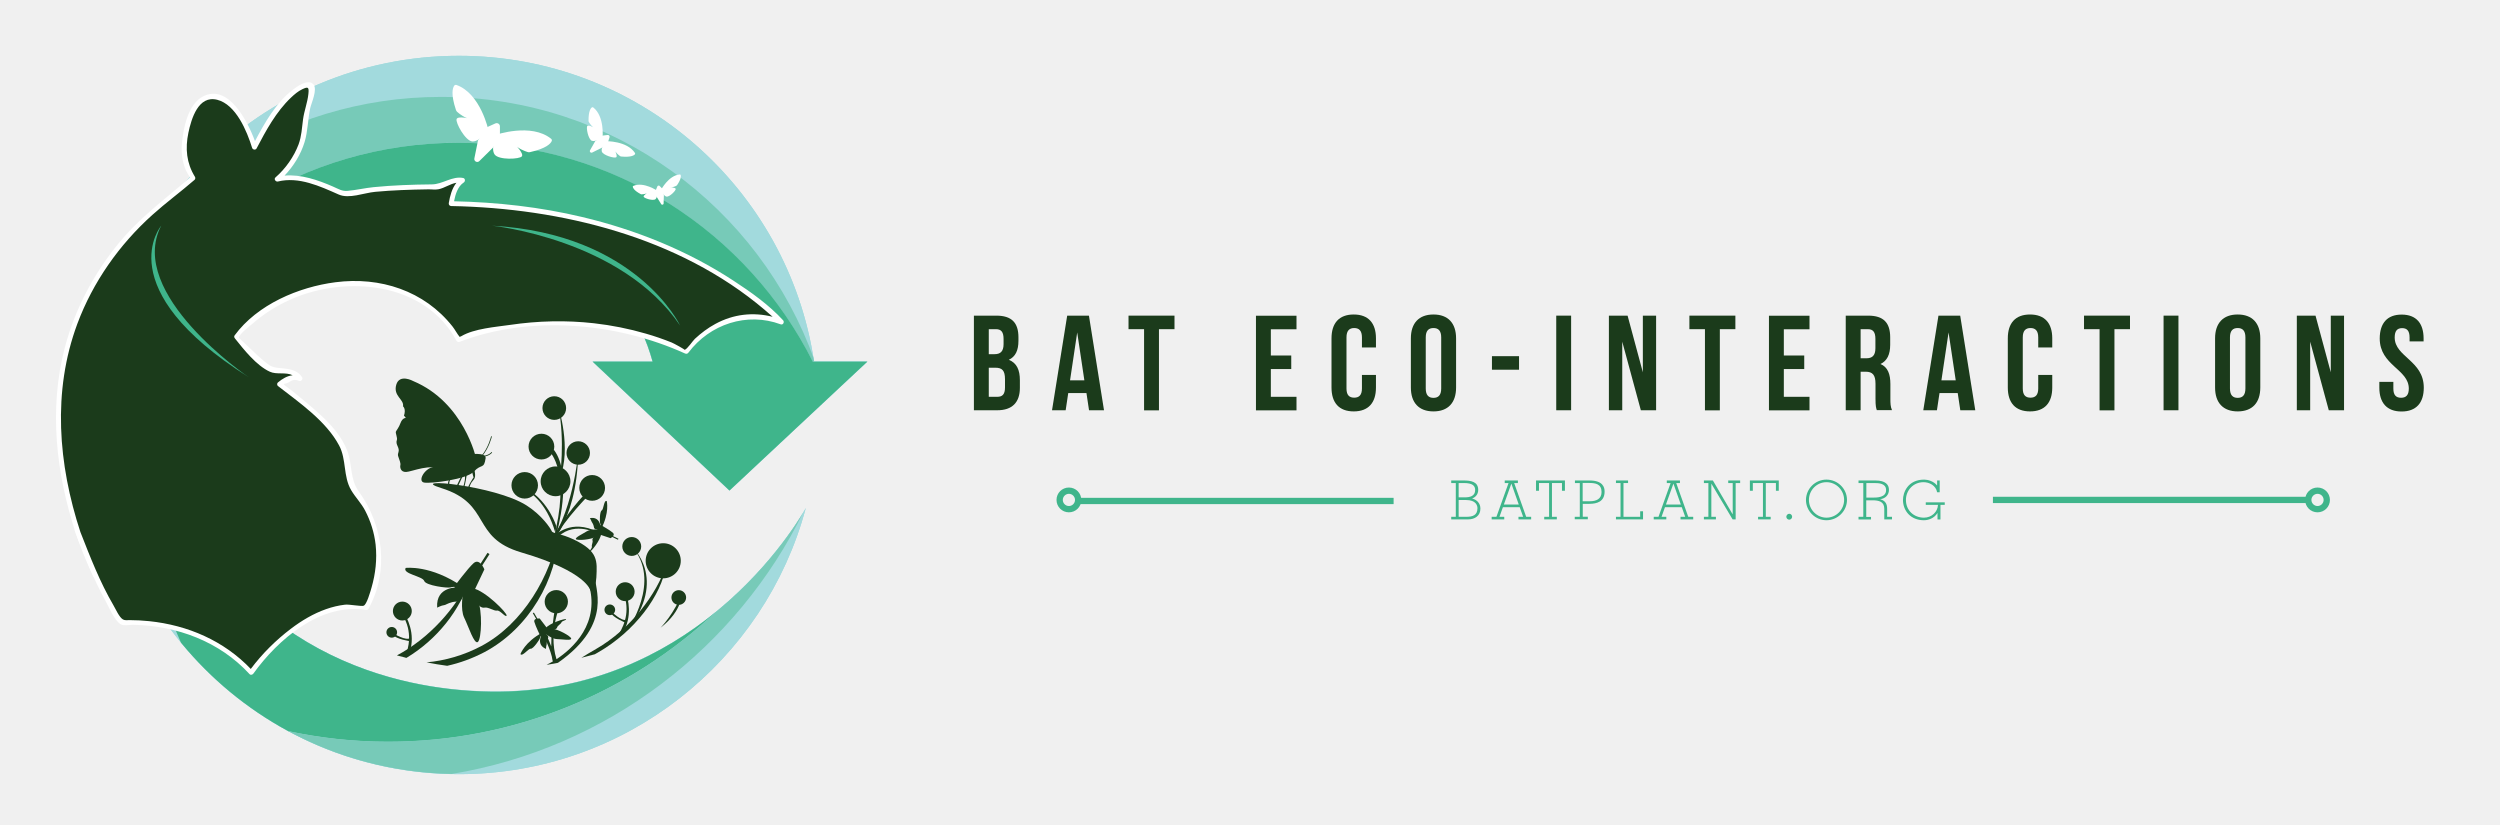
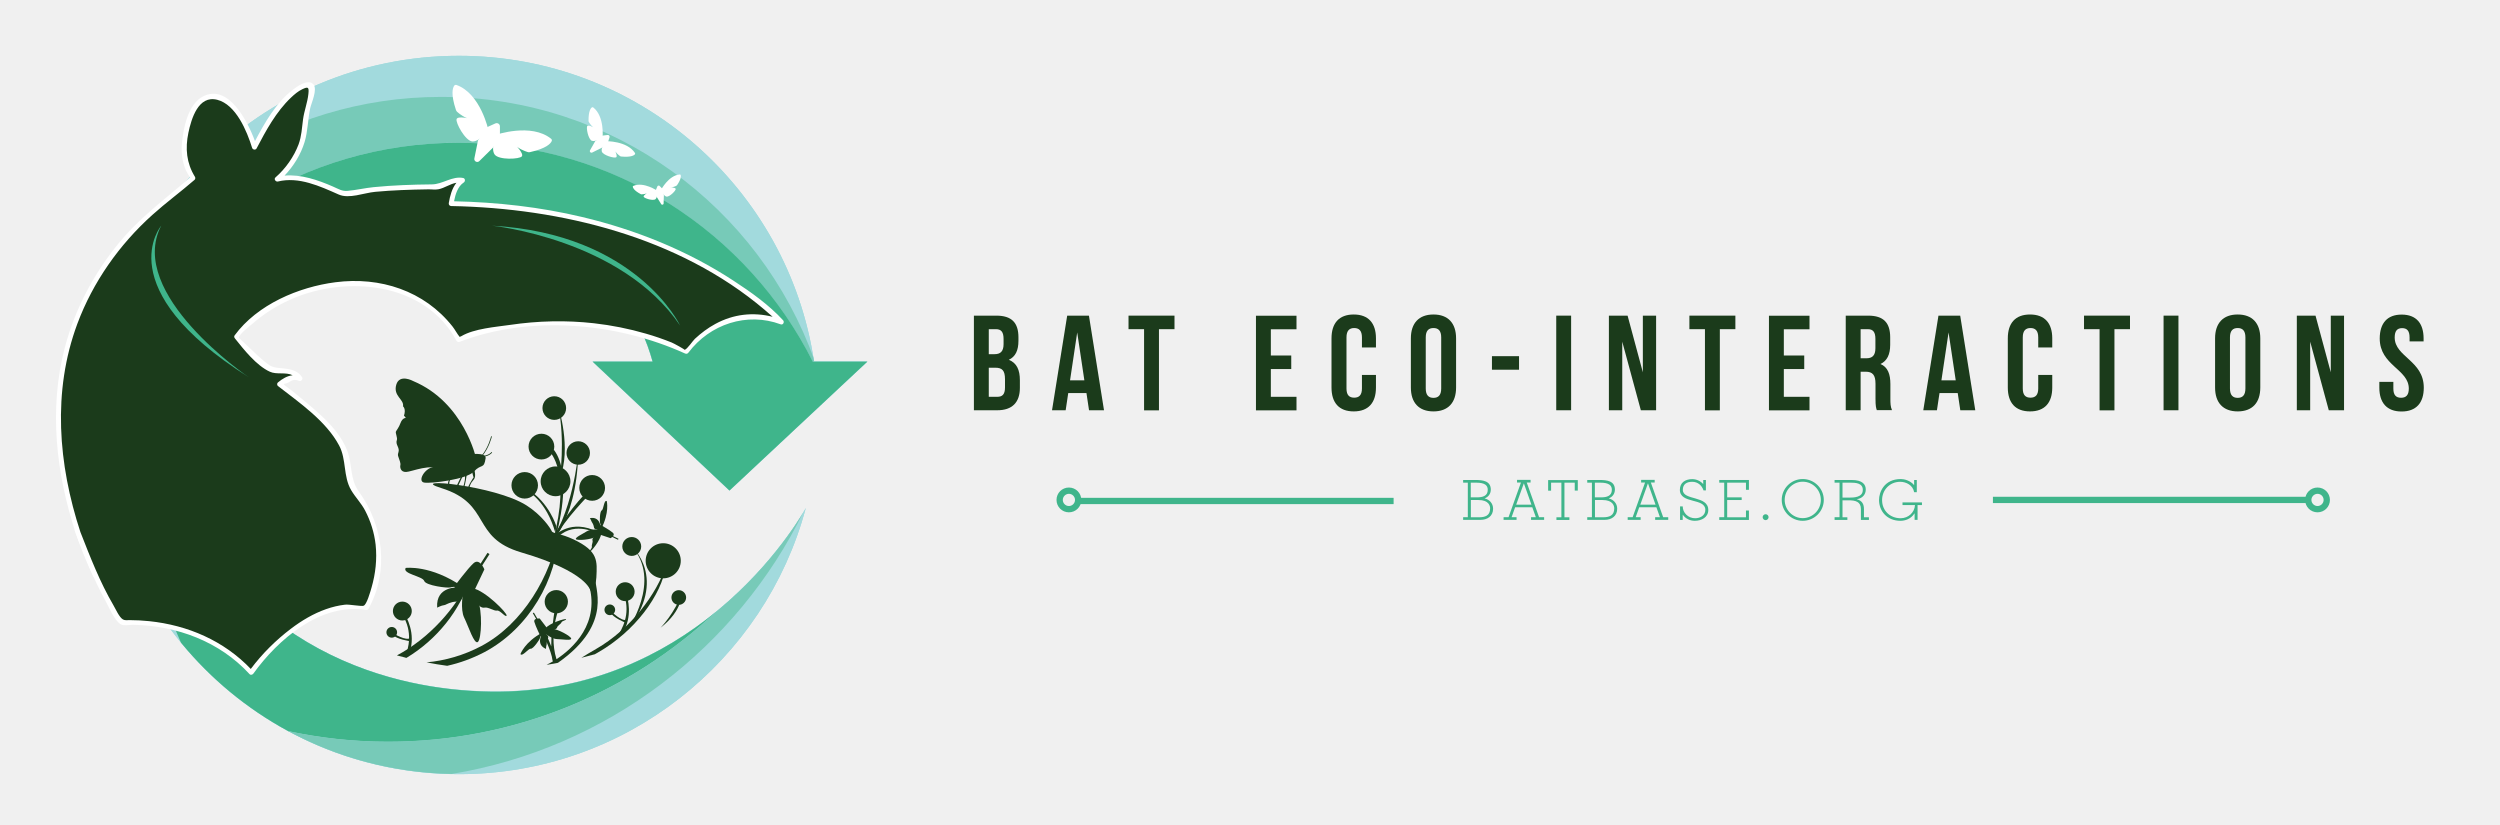
<svg xmlns="http://www.w3.org/2000/svg" xmlns:xlink="http://www.w3.org/1999/xlink" version="1.1" id="Layer_1" x="0px" y="0px" viewBox="0 0 2620.9 864" style="enable-background:new 0 0 2620.9 864;" xml:space="preserve">
  <style type="text/css">
	.st0{fill:#1B3B1B;}
	.st1{fill:#3FB58B;}
	.st2{clip-path:url(#SVGID_2_);}
	.st3{fill:#A2DADD;}
	.st4{clip-path:url(#SVGID_2_);fill:#77CAB8;}
	.st5{fill:#BCE1CC;}
	.st6{fill:#77CAB8;}
	.st7{fill:#FFFFFF;}
	.st8{fill:#704655;}
</style>
  <g>
    <path class="st0" d="M1067.7,353.7v3.5c0,10.2-3.1,16.7-10.1,20c8.4,3.3,11.6,10.8,11.6,21.3v8.1c0,15.3-8.1,23.5-23.7,23.5H1021   v-99.2h23.5C1060.7,330.9,1067.7,338.4,1067.7,353.7z M1036.6,345.1v26.2h6.1c5.8,0,9.4-2.6,9.4-10.5v-5.5c0-7.1-2.4-10.2-7.9-10.2   H1036.6z M1036.6,385.5V416h8.9c5.2,0,8.1-2.4,8.1-9.8v-8.6c0-9.2-3-12.1-10.1-12.1H1036.6z" />
    <path class="st0" d="M1157.4,430.1h-15.7l-2.7-18h-19.1l-2.7,18h-14.3l15.9-99.2h22.8L1157.4,430.1z M1121.8,398.7h15l-7.5-50.2   L1121.8,398.7z" />
    <path class="st0" d="M1183.1,330.9h48.2v14.2H1215v85.1h-15.6v-85.1h-16.3V330.9z" />
    <path class="st0" d="M1332.3,372.7h21.4v14.2h-21.4V416h26.9v14.2h-42.5v-99.2h42.5v14.2h-26.9V372.7z" />
    <path class="st0" d="M1442.5,393.1v13.2c0,15.9-7.9,25-23.3,25s-23.3-9.1-23.3-25v-51.6c0-15.9,7.9-25,23.3-25s23.3,9.1,23.3,25   v9.6h-14.7v-10.6c0-7.1-3.1-9.8-8.1-9.8c-5,0-8.1,2.7-8.1,9.8v53.6c0,7.1,3.1,9.6,8.1,9.6c5,0,8.1-2.6,8.1-9.6v-14.2H1442.5z" />
    <path class="st0" d="M1479.1,354.7c0-15.9,8.4-25,23.7-25c15.3,0,23.7,9.1,23.7,25v51.6c0,15.9-8.4,25-23.7,25   c-15.3,0-23.7-9.1-23.7-25V354.7z M1494.7,407.3c0,7.1,3.1,9.8,8.1,9.8c5,0,8.1-2.7,8.1-9.8v-53.6c0-7.1-3.1-9.8-8.1-9.8   c-5,0-8.1,2.7-8.1,9.8V407.3z" />
    <path class="st0" d="M1564.1,373.4h28.4v14.2h-28.4V373.4z" />
    <path class="st0" d="M1631.5,330.9h15.6v99.2h-15.6V330.9z" />
    <path class="st0" d="M1700.7,358.2v71.9h-14v-99.2h19.6l16,59.4v-59.4h13.9v99.2h-16L1700.7,358.2z" />
    <path class="st0" d="M1771.1,330.9h48.2v14.2H1803v85.1h-15.6v-85.1h-16.3V330.9z" />
    <path class="st0" d="M1870.1,372.7h21.4v14.2h-21.4V416h26.9v14.2h-42.5v-99.2h42.5v14.2h-26.9V372.7z" />
    <path class="st0" d="M1967.6,430.1c-0.8-2.6-1.4-4.1-1.4-12.2v-15.6c0-9.2-3.1-12.6-10.2-12.6h-5.4v40.4H1935v-99.2h23.5   c16.2,0,23.1,7.5,23.1,22.8v7.8c0,10.2-3.3,16.9-10.2,20.1c7.8,3.3,10.4,10.8,10.4,21.1v15.3c0,4.8,0.1,8.4,1.7,12H1967.6z    M1950.6,345.1v30.5h6.1c5.8,0,9.4-2.6,9.4-10.5v-9.8c0-7.1-2.4-10.2-7.9-10.2H1950.6z" />
    <path class="st0" d="M2070.8,430.1h-15.7l-2.7-18h-19.1l-2.7,18h-14.3l15.9-99.2h22.8L2070.8,430.1z M2035.3,398.7h15l-7.5-50.2   L2035.3,398.7z" />
    <path class="st0" d="M2151.5,393.1v13.2c0,15.9-7.9,25-23.3,25s-23.3-9.1-23.3-25v-51.6c0-15.9,7.9-25,23.3-25s23.3,9.1,23.3,25   v9.6h-14.7v-10.6c0-7.1-3.1-9.8-8.1-9.8c-5,0-8.1,2.7-8.1,9.8v53.6c0,7.1,3.1,9.6,8.1,9.6c5,0,8.1-2.6,8.1-9.6v-14.2H2151.5z" />
    <path class="st0" d="M2184.8,330.9h48.2v14.2h-16.3v85.1h-15.6v-85.1h-16.3V330.9z" />
    <path class="st0" d="M2268.2,330.9h15.6v99.2h-15.6V330.9z" />
    <path class="st0" d="M2322.2,354.7c0-15.9,8.4-25,23.7-25c15.3,0,23.7,9.1,23.7,25v51.6c0,15.9-8.4,25-23.7,25   c-15.3,0-23.7-9.1-23.7-25V354.7z M2337.8,407.3c0,7.1,3.1,9.8,8.1,9.8c5,0,8.1-2.7,8.1-9.8v-53.6c0-7.1-3.1-9.8-8.1-9.8   c-5,0-8.1,2.7-8.1,9.8V407.3z" />
    <path class="st0" d="M2421.9,358.2v71.9h-14v-99.2h19.6l16,59.4v-59.4h13.9v99.2h-16L2421.9,358.2z" />
    <path class="st0" d="M2517.8,329.8c15.2,0,23,9.1,23,25v3.1h-14.7v-4.1c0-7.1-2.8-9.8-7.8-9.8c-5,0-7.8,2.7-7.8,9.8   c0,20.4,30.5,24.2,30.5,52.6c0,15.9-7.9,25-23.3,25s-23.3-9.1-23.3-25v-6.1h14.7v7.1c0,7.1,3.1,9.6,8.1,9.6s8.1-2.6,8.1-9.6   c0-20.4-30.5-24.2-30.5-52.6C2494.9,338.8,2502.7,329.8,2517.8,329.8z" />
-     <path class="st1" d="M1521.4,544.5v-2.7h4.8v-35.4h-4.8v-2.7h12.7c7.5,0,15.6,1,15.6,9.9c0,4.1-2.4,7.6-6.3,8.9v0.1   c5,1.4,8.6,5.1,8.6,10.6c0,7.5-5.8,11.3-12.8,11.3H1521.4z M1535.7,521.4c5.4,0,10.8-1.3,10.8-7.7c0-4.4-2.7-7.3-11.9-7.3h-5.4v15   H1535.7z M1537.3,541.8c6.5,0,11.6-1.6,11.6-9c0-2.5-1.2-8.6-12-8.6h-7.7v17.6H1537.3z" />
-     <path class="st1" d="M1563.8,544.5v-2.7h5l12.7-35.4h-4v-2.7h13.8v2.7h-3.9l12.6,35.4h5.2v2.7h-13.3v-2.7h4.9l-3.6-10.1h-17.6   l-3.6,10.1h5v2.7H1563.8z M1592.2,528.9l-7.7-21.8h-0.1l-7.8,21.8H1592.2z" />
-     <path class="st1" d="M1640.6,514.5h-3.1v-8.1H1627v35.4h5.1v2.7h-13.2v-2.7h5.1v-35.4h-10.6v8.1h-3.1v-10.8h30.3V514.5z" />
-     <path class="st1" d="M1650.9,544.5v-2.7h5.3v-35.4h-5.1v-2.7h15.2c14.1,0,15.9,7.1,15.9,11.6c0,10.6-8,12.9-16,12.9h-6.9v13.5h5.3   v2.7H1650.9z M1659.2,525.5h7.5c6.8,0,12.3-2.4,12.3-9.7c0-8.4-6.2-9.5-13.4-9.5h-6.4V525.5z" />
-     <path class="st1" d="M1694.1,544.5v-2.7h4.8v-35.4h-4.8v-2.7h12.7v2.7h-4.8v35.4h17.5V536h3v8.5H1694.1z" />
-     <path class="st1" d="M1733.7,544.5v-2.7h5l12.7-35.4h-4v-2.7h13.8v2.7h-3.9l12.6,35.4h5.2v2.7h-13.3v-2.7h4.9l-3.6-10.1h-17.6   l-3.6,10.1h5v2.7H1733.7z M1762.1,528.9l-7.7-21.8h-0.1l-7.8,21.8H1762.1z" />
-     <path class="st1" d="M1794,541.8h4.9v2.7h-12.6v-2.7h4.7v-35.4h-4.7v-2.7h9.4l20.7,35.4h0.1v-32.7h-4.7v-2.7h12.5v2.7h-4.7v38.1   h-3.2l-22.2-37.3h-0.1V541.8z" />
-     <path class="st1" d="M1864.9,514.5h-3.1v-8.1h-10.6v35.4h5.1v2.7h-13.2v-2.7h5.1v-35.4h-10.6v8.1h-3.1v-10.8h30.3V514.5z" />
-     <path class="st1" d="M1875.8,538.6c1.6,0,3,1.4,3,3.1c0,1.7-1.4,3.1-3,3.1c-1.7,0-3.1-1.4-3.1-3.1   C1872.8,540.1,1874.1,538.6,1875.8,538.6z" />
-     <path class="st1" d="M1914.8,502.8c11.9,0,21.5,9.7,21.5,21.3c0,11.6-9.7,21.3-21.5,21.3c-11.9,0-21.5-9.7-21.5-21.3   C1893.4,512.4,1902.9,502.8,1914.8,502.8z M1914.8,542.7c10.2,0,18.5-8.4,18.5-18.6c0-10.2-8.3-18.6-18.5-18.6s-18.4,8.4-18.4,18.6   C1896.4,534.3,1904.7,542.7,1914.8,542.7z" />
-     <path class="st1" d="M1948.4,544.5v-2.7h5v-35.4h-5v-2.7h17.6c11.1,0,14.3,4.7,14.3,9.8c0,5.2-3.6,9.2-9.1,9.8v0.1   c5.5,1.5,7.2,5.1,7.2,10.1v8.3h5.1v2.7h-8.1v-11.1c0-7.6-5.6-8.9-12.7-8.9h-6.2v17.4h5v2.7H1948.4z M1956.5,521.7h6.2   c5.5,0,14.6-0.2,14.6-7.9c0-7.1-7.6-7.4-12.6-7.4h-8.1V521.7z" />
-     <path class="st1" d="M2031.2,537.9h-0.1c-3.6,5.7-9.7,7.5-14.2,7.5c-14,0-21.9-10.1-21.9-21.3c0-7.7,5-21.3,22.3-21.3   c3.5,0,9.7,1.5,13.4,6.1h0.1v-5.2h2.7v12.4h-2.7c-1.2-7.2-8.3-10.6-14.2-10.6c-10.8,0-18.5,8.5-18.5,18.6   c0,11.3,8.6,18.6,18.9,18.6c8.1,0,14.4-6.1,14.7-13.4h-12.8v-2.7h19.9v2.7h-4.5v15.3h-3.1V537.9z" />
    <g>
      <g>
        <rect x="2089.3" y="520.8" class="st1" width="330.7" height="6.6" />
      </g>
      <g>
        <path class="st1" d="M2429.6,537.1c-7.2,0-13-5.8-13-13c0-7.2,5.8-13,13-13s13,5.8,13,13C2442.6,531.3,2436.8,537.1,2429.6,537.1     z M2429.6,517.7c-3.5,0-6.4,2.9-6.4,6.4c0,3.5,2.9,6.4,6.4,6.4c3.5,0,6.4-2.9,6.4-6.4C2436,520.6,2433.2,517.7,2429.6,517.7z" />
      </g>
    </g>
    <g>
      <g>
        <rect x="1130.3" y="521.9" class="st1" width="330.7" height="6.6" />
      </g>
      <g>
        <path class="st1" d="M1120.6,537.1c-7.2,0-13-5.8-13-13c0-7.2,5.8-13,13-13c7.2,0,13,5.8,13,13     C1133.6,531.3,1127.8,537.1,1120.6,537.1z M1120.6,517.7c-3.5,0-6.4,2.9-6.4,6.4c0,3.5,2.9,6.4,6.4,6.4c3.5,0,6.4-2.9,6.4-6.4     C1127,520.6,1124.1,517.7,1120.6,517.7z" />
      </g>
    </g>
  </g>
  <g>
    <g>
      <g>
        <circle class="st0" cx="583.2" cy="630.8" r="12.2" />
        <circle class="st0" cx="695.3" cy="587.9" r="18.4" />
        <circle class="st0" cx="581.1" cy="427.8" r="12.4" />
        <g>
          <path class="st0" d="M622.2,563.4c0,0-1.6,1.5-1,3.3c0.6,1.7-1.2,4.7-0.7,6.3c0.5,1.5-3,4.6-1.9,5.1      c1.1,0.4,11.2-12.1,11.6-18.5C630.4,553,622.2,563.4,622.2,563.4z" />
          <path class="st0" d="M627.4,555.1c0,0-8.3-0.6-12.4,2c-4,2.6-12.8,6.6-11.1,8.2s15.8,0.5,21-2.7      C630.1,559.4,627.4,555.1,627.4,555.1z" />
          <path class="st0" d="M629.6,552.4c0,0-0.5-11.3-11.2-9.2c0,0,1.4,2.3,1.6,3.1c0.1,0.8,1.1,1.6,2.1,4.1c1,2.5-0.3,4.9,5.3,4.7      C633,554.9,629.6,552.4,629.6,552.4z" />
          <path class="st0" d="M636.1,525.3c0,0,3.1,12.1-5.9,29.2c0,0-0.4-4.7-1-5.9c-0.6-1.2-0.6-12.3,1.6-13.5S633,523.9,636.1,525.3z" />
          <path class="st0" d="M627.5,560l12.6,4.2c0,0,5.5-3,2.4-5.7c-3-2.7-12.9-8.2-12.9-8.2l-5,7L627.5,560z" />
          <g>
-             <rect x="639.8" y="562.8" transform="matrix(0.9005 0.4348 -0.4348 0.9005 309.0043 -224.029)" class="st0" width="8.8" height="1.2" />
+             <rect x="643.6" y="559" transform="matrix(0.4348 -0.9005 0.9005 0.4348 -143.2499 898.5784)" class="st0" width="1.2" height="8.8" />
          </g>
        </g>
        <g>
          <path class="st0" d="M581.2,660c0,0,2.4-0.4,2.9-2.3c0.5-1.9,3.9-3.5,4.5-5.2c0.5-1.7,5.5-2.3,4.8-3.3c-0.7-1.1-17.4,4-21.6,9.6      C567.5,664.3,581.2,660,581.2,660z" />
          <path class="st0" d="M571.6,664.3c0,0,7.1,5.6,12.3,5.7c5.2,0.1,15.4,1.9,14.9-0.6c-0.5-2.5-13.8-10-20.4-10.3      S571.6,664.3,571.6,664.3z" />
          <path class="st0" d="M568,665.3c0,0-6.4,10.4,4.4,15c0,0,0.1-2.9,0.5-3.8c0.4-0.8,0-2.1,0.6-4.9c0.7-2.8,3.3-4.2-1.9-7.4      C566.4,661.1,568,665.3,568,665.3z" />
          <path class="st0" d="M545.6,685.7c0,0,4.6-12.8,23.1-22.6c0,0-2.5,4.4-2.7,5.9s-7,11.4-9.6,11.1S547.6,688.8,545.6,685.7z" />
          <path class="st0" d="M574.5,659.8l-8.7-11.4c0,0-6.7-0.6-5.6,3.6s6.5,15.2,6.5,15.2l8.7-3.3L574.5,659.8z" />
          <g>
-             <rect x="556.8" y="646" transform="matrix(-0.5008 -0.8655 0.8655 -0.5008 283.1169 1456.573)" class="st0" width="9.6" height="1.3" />
+             <rect x="560.9" y="641.9" transform="matrix(0.8655 -0.5008 0.5008 0.8655 -248.3531 368.1922)" class="st0" width="1.3" height="9.6" />
          </g>
        </g>
        <circle class="st0" cx="620.8" cy="511.5" r="13.5" />
        <circle class="st0" cx="550.1" cy="508.8" r="13.9" />
        <circle class="st0" cx="582.4" cy="504.6" r="15.6" />
        <circle class="st0" cx="567.6" cy="468.2" r="13.5" />
        <circle class="st0" cx="606.2" cy="474.9" r="12.3" />
        <path class="st0" d="M553.1,514.9c0,0,19.7,9.9,29.1,43.7l1.1-6.9c0,0-7.8-25.2-29.7-38.5L553.1,514.9z" />
        <path class="st0" d="M576.2,473.6c0,0,23.1,20.6,3.5,93.9l3.7-7.7c0,0,17.8-61-2.7-88.2L576.2,473.6z" />
        <path class="st0" d="M619,619.3c0,0-3.1-19.8-72.3-40.1c-53.7-15.7-30.5-50.9-84.3-67.6c-37.1-11.5,56.5-2.8,89.5,18.2     c16.4,10.4,25.4,24.3,26.5,27s9.7,2.4,22.9,8.7c26.3,12.5,24.7,22.7,23.9,39.9C624.6,617.1,619,619.3,619,619.3z" />
        <circle class="st0" cx="655.4" cy="620.3" r="9.9" />
        <circle class="st0" cx="639.3" cy="639.3" r="5.6" />
        <path class="st0" d="M640.6,640.7c0,0,11.2,11.5,16.4,8.9l-1,3.3c0,0-13.8-5.3-16.5-11.5C636.8,635.1,640.6,640.7,640.6,640.7z" />
        <path class="st0" d="M656.3,621.8c0,0,7.1,17.9-0.4,35.7c-2.6,6.3-12.5,15.6-7.4,7.6c6.9-10.8,13-27.7,3.3-47.4" />
        <circle class="st0" cx="421.8" cy="640.6" r="9.9" />
        <circle class="st0" cx="410.7" cy="662.9" r="5.6" />
        <path class="st0" d="M412.3,664c0,0,13.7,8.5,18,4.7l-0.2,3.5c0,0-14.7-1.8-18.8-7.2C407.3,659.5,412.3,664,412.3,664z" />
        <path class="st0" d="M423,641.8c0,0,11.2,15.6,8.2,34.8c-1,6.7-8.3,18.2-5.3,9.1c4.1-12.2,5.9-30-8.2-46.8" />
        <path class="st0" d="M622.2,557.5c0,0-27.4-13-43.1,13l0.7-7.3c0,0,15.1-18.4,41.8-7.8L622.2,557.5z" />
        <circle class="st0" cx="711.6" cy="626.4" r="7.7" />
        <circle class="st0" cx="662.3" cy="572.9" r="9.9" />
        <path class="st0" d="M618.7,517.5c0,0-27.8,28-36.6,46.6l0.7-6.5c0,0,19.9-31.7,35.8-44.4" />
        <path class="st0" d="M606.2,474.9c0,0-5.3,66.4-35.2,101.8C571,576.6,604.7,551.5,606.2,474.9z" />
        <path class="st0" d="M714.6,621.9c0,0,1.7,17.7-22.1,36.2C692.6,658.1,708.1,641.9,714.6,621.9z" />
        <path class="st0" d="M662.3,572.9c0,0,38.5,33.4-4.7,88.1C657.6,661,694.6,608.6,662.3,572.9z" />
        <path class="st0" d="M585.3,426.2c0,0,14.2,43.8,1.6,74.9C586.9,501.1,592.7,462.5,585.3,426.2z" />
        <g>
          <path class="st0" d="M624.4,606l-7.9,4c14.3,43.6-17.2,70.6-33.1,81.1c-9.4-30.3,5.3-60.4,5.3-60.4l-5.6,0.2      c-4.2,22.1-5.3,37-5.2,46.8c-3.1-8.3-5.7-13.2-5.7-13.2s-19.8-33.8-0.8,5.2c3.4,7.1,5.6,12.8,7.1,18.6c0.4,2.9,0.9,4.6,1.1,5.1      c-2.8,1.7-4.6,2.5-4.6,2.5l-2,1.1c1-0.2,6.1-1.1,7.2-1.2c1.1-0.2,2.1-0.4,3.2-0.6c0.4-0.1,1-0.2,1.3-0.3c0.1,0,0.2,0,0.3-0.1      C644.8,652.9,621.8,614,624.4,606z" />
          <path class="st0" d="M627.1,683.9c38.2-21.9,66.4-59.5,71.2-91.1c-9.9,30.2-37.2,66.7-73.3,87.5c-6.3,3.6-11.4,6.7-15.5,9.3      c4.7-1.2,9.4-2.4,14.1-3.7C624.7,685.2,625.8,684.6,627.1,683.9z" />
        </g>
        <g>
          <path class="st0" d="M501.5,634c0,0,2.8,3.8,6.6,3c3.8-0.8,9.6,3.7,12.9,3.1c3.4-0.6,8.9,7.5,10.1,5.3      c1.2-2.2-22.5-26.5-35.9-28.8C481.8,614.2,501.5,634,501.5,634z" />
          <path class="st0" d="M485.5,621.3c0,0-3.3,17.3,1.2,26.4c4.5,9.1,10.5,28.4,14.3,25.3s5.1-32.8-0.4-44.6      C495.2,616.6,485.5,621.3,485.5,621.3z" />
          <path class="st0" d="M480.4,615.9c0,0-23.7-1.8-22.1,21.1c0,0,5.1-2.5,6.9-2.5c1.8,0,3.5-1.9,9.1-3.3c5.5-1.4,10.3,1.9,11.1-10      C486.4,609.4,480.4,615.9,480.4,615.9z" />
          <path class="st0" d="M425.3,595.4c0,0,26.2-3.5,59.7,19.7c0,0-9.9-0.3-12.6,0.7c-2.7,1-26-1.8-27.7-6.8S421.5,601.6,425.3,595.4      z" />
          <path class="st0" d="M495.8,622.2l12-25.3c0,0-4.9-12.2-11.3-6.5c-6.4,5.7-20.5,24.9-20.5,24.9l13.4,12.1L495.8,622.2z" />
          <g>
            <rect x="497.8" y="586.9" transform="matrix(0.5392 -0.8422 0.8422 0.5392 -261.6498 698.0199)" class="st0" width="18.6" height="2.5" />
          </g>
        </g>
        <g>
          <path class="st0" d="M508,683.6c46.2-24.5,76.5-76.6,77.4-125.5c-7.7,45.3-37.1,96-80.8,119.2c-18.4,9.7-37.9,15.3-57.4,17.1      c7.3,1.4,14.5,2.7,21.6,3.6C482,695.1,495.2,690.3,508,683.6z" />
          <path class="st0" d="M492.7,606.2c-14.9,31.7-42.8,63-76.6,80.9c3.3,0.9,6.7,1.8,10,2.6C458,670.6,482.8,639.6,492.7,606.2z" />
        </g>
      </g>
      <g>
        <defs>
          <path id="SVGID_1_" d="M481,58.5c188.9,0,345.3,139.1,372.4,320.5h56L764.7,514.3L621.2,379.1h62.9      C659.6,289.9,577.9,224.4,481,224.4c-116.4,0-362.9,131.2-322.8,240.4c77,209.7,240,258.6,356.4,260.1      c225.3,3,330.2-192.4,330.2-192.4C801.8,693.2,655.2,811.6,481,811.6c-208,0-376.5-168.6-376.5-376.5S273,58.5,481,58.5z" />
        </defs>
        <use xlink:href="#SVGID_1_" style="overflow:visible;fill:#A0DADC;" />
        <clipPath id="SVGID_2_">
          <use xlink:href="#SVGID_1_" style="overflow:visible;" />
        </clipPath>
        <g class="st2">
          <path class="st3" d="M481,58.5c188.9,0,345.3,139.1,372.4,320.5h56L764.7,514.3L621.2,379.1h62.9      C659.6,289.9,577.9,224.4,481,224.4c-116.4,0-362.9,131.2-322.8,240.4c77,209.7,240,258.6,356.4,260.1      c225.3,3,330.2-192.4,330.2-192.4C801.8,693.2,655.2,811.6,481,811.6c-208,0-376.5-168.6-376.5-376.5S273,58.5,481,58.5z" />
        </g>
        <g class="st2">
          <g>
            <path class="st1" d="M181.1,517.7h-32.3c5.2,55.2,19.5,107.8,41.1,156.4c30.9,37.6,68.9,69,111.9,92.4       c33.8,7.2,68.9,11.2,104.9,11.2c132.9,0,253.7-51.7,343.6-136c-54.2,44.2-132.2,84.8-235.8,83.4       C408.7,723.5,264.3,682.8,181.1,517.7z" />
          </g>
        </g>
        <path class="st4" d="M750.3,641.5c-89.8,84.3-210.6,136-343.6,136c-36,0-71-3.9-104.9-11.2c51.2,27.8,109.7,43.9,171.7,45.1     c162.8-26.9,299.1-132,369.2-275.5C835.2,548.9,804.9,597,750.3,641.5z" />
        <g class="st2">
          <path class="st5" d="M1783.1,97.4C1735-10.4,1647.5-101,1530.1-150.4c-114.1-48.1-236.3-48.9-344.8-11.3      c89.7-179.1,304.2-260.2,491.5-181.4c195.2,82.2,286.8,307.1,204.5,502.3c-11.5,27.3-25.9,52.5-42.5,75.5      C1827.9,186.2,1809.1,139.8,1783.1,97.4z" />
          <path class="st5" d="M1783.1,97.4C1735.9,20.4,1665-43.2,1575.3-81c-146.1-61.5-306.3-39.7-428,43.8      c4.3-34.1,13.1-68.2,27.1-101.4c3.3-7.9,7-15.6,10.8-23.2c108.5-37.5,230.7-36.8,344.8,11.3C1647.5-101,1735-10.4,1783.1,97.4z" />
          <path class="st5" d="M1783.1,97.4C1735.9,20.4,1665-43.2,1575.3-81c-146.1-61.5-306.3-39.7-428,43.8      c4.3-34.1,13.1-68.2,27.1-101.4c3.3-7.9,7-15.6,10.8-23.2c108.5-37.5,230.7-36.8,344.8,11.3C1647.5-101,1735-10.4,1783.1,97.4z" />
          <path class="st5" d="M1552.5,754c-65.8,23.6-137.3,31.9-208.7,22.6c61.8-0.2,122.6-12.3,179.1-35.1L1552.5,754z" />
          <path class="st5" d="M1783.1,97.4c26,42.4,44.8,88.8,55.6,137.3c-4.9,6.8-10,13.4-15.2,19.8C1819,200,1805.2,146.9,1783.1,97.4z      " />
          <path class="st5" d="M1783.1,97.4c26,42.4,44.8,88.8,55.6,137.3c-4.9,6.8-10,13.4-15.2,19.8C1819,200,1805.2,146.9,1783.1,97.4z      " />
          <path class="st5" d="M993.8,518.7L1523,741.6c-56.5,22.8-117.3,34.9-179.1,35.1c-39.2-5.1-78.4-15.4-116.6-31.4      C1119.6,699.8,1038.9,617.2,993.8,518.7z" />
          <path class="st5" d="M993.8,518.7L1523,741.6c-56.5,22.8-117.3,34.9-179.1,35.1c-39.2-5.1-78.4-15.4-116.6-31.4      C1119.6,699.8,1038.9,617.2,993.8,518.7z" />
          <path class="st5" d="M1168.9,144.9c-21.5-57.3-29.4-119.7-21.5-182.1c121.7-83.5,281.9-105.4,428-43.8      c89.7,37.8,160.5,101.4,207.8,178.4c22.1,49.5,35.9,102.6,40.4,157.1c-38.6,46.7-121,105.9-175,129.6L1168.9,144.9z" />
          <path class="st5" d="M1168.9,144.9c-21.5-57.3-29.4-119.7-21.5-182.1c121.7-83.5,281.9-105.4,428-43.8      c89.7,37.8,160.5,101.4,207.8,178.4c22.1,49.5,35.9,102.6,40.4,157.1c-38.6,46.7-144.7,97.6-198.7,121.4L1168.9,144.9z" />
          <path class="st5" d="M1168.9,144.9c-21.5-57.3-29.4-119.7-21.5-182.1c121.7-83.5,281.9-105.4,428-43.8      c89.7,37.8,160.5,101.4,207.8,178.4c22.1,49.5,35.9,102.6,40.4,157.1c-38.6,46.7-162.8,105.7-216.8,129.5L1168.9,144.9z" />
        </g>
        <g class="st2">
          <path class="st5" d="M854.2,378.8c0,0,1.1-1,3-2.7c-1.3,0.9-2.3,1.7-3.2,2.3C854.1,378.5,854.2,378.6,854.2,378.8z" />
          <path class="st5" d="M854.2,378.8c0,0,1.1-1,3-2.7c-1.3,0.9-2.3,1.7-3.2,2.3C854.1,378.5,854.2,378.6,854.2,378.8z" />
          <path class="st6" d="M462.1,101.6c-83.7,0-161.6,24.8-226.8,67.4l58.7,24.7c56-28.1,119.2-44,186.1-44      c162.8,0,303.8,93.6,372,229.9c0,0,0.7-0.5,1.9-1.4C796.8,217.1,643,101.6,462.1,101.6z" />
          <path class="st5" d="M903.4,520.2c-0.2,0.6-0.4,1.3-0.6,1.9c0.5-0.6,1-1.3,1.5-1.9H903.4z" />
        </g>
        <g class="st2">
          <path class="st1" d="M108.6,379c-4.8,9.6-9.3,19.5-13.4,29.5c1.6,29.5,6.4,58.2,13.9,85.8c-3-19.3-4.7-39.1-4.7-59.2      C104.4,416,105.9,397.3,108.6,379z" />
          <path class="st1" d="M481,224.4c97,0,178.7,65.5,203.2,154.7h-62.9l143.5,135.2l144.6-135.2h-56c0-0.1,0-0.2,0-0.3      c-0.7,0.5-1.1,0.8-1.1,0.8c-68.2-136.3-209.2-229.9-372-229.9C317.6,149.7,177,243,108.6,379c-2.7,18.3-4.2,37-4.2,56.1      c0,20.1,1.6,39.9,4.7,59.2c2.4,8.8,5,17.4,8,26h65.3c-8.7-17.1-16.8-35.5-24.2-55.5C118.1,355.5,364.6,224.4,481,224.4z" />
        </g>
      </g>
      <g>
        <path class="st7" d="M524.1,142.3v-9.8c0-2.5-2.5-4.1-4.8-3.1l-9.3,4.2l-8.9,13.7l-3.8,18.8c-0.6,3,3,4.9,5.2,2.8l14.3-14.1     L524.1,142.3z" />
        <path class="st7" d="M512.1,136.7c0,0-8.1-38.5-33.5-47.6c-0.9-0.3-1.9,0-2.4,0.7c-1.6,2.3-3.8,8.7,1.8,25.5     c0.3,0.8,0.7,1.5,1.3,2c2.3,2,8.5,7.1,14,7.3c0,0-13.2-3.4-14.6,0.2c-1.4,3.6,9.1,23,16.5,23.5     C502.5,148.8,512.1,136.7,512.1,136.7z" />
        <path class="st7" d="M519.7,141.4c0,0,37.1-12.9,58.1,4.1c0.7,0.6,1,1.6,0.6,2.4c-1.1,2.6-5.5,7.7-22.8,11.6     c-0.8,0.2-1.6,0.2-2.4-0.1c-2.9-0.9-10.5-3.6-13.5-8.2c0,0,9.7,9.6,7.4,12.7c-2.3,3.1-24.4,4.1-28.6-2     C514.3,155.8,519.7,141.4,519.7,141.4z" />
      </g>
      <g>
        <path class="st7" d="M637.3,149.3l1.7-5.3c0.4-1.3-0.7-2.7-2-2.5l-5.7,0.7L624,148l-5.4,9.5c-0.9,1.5,0.8,3.2,2.3,2.4l10.2-5.1     L637.3,149.3z" />
        <path class="st7" d="M631.7,144.2c0,0,2.3-22.2-9.8-31.6c-0.4-0.3-1-0.3-1.4,0c-1.3,0.9-3.6,4-3.5,14.1c0,0.5,0.1,0.9,0.4,1.3     c0.9,1.5,3.3,5.3,6.3,6.4c0,0-6.6-4.1-8-2.4c-1.4,1.7,0.9,14,4.8,15.6C624.5,149,631.7,144.2,631.7,144.2z" />
        <path class="st7" d="M635,148c0,0,22.3-0.5,30.7,12.4c0.3,0.4,0.2,1-0.1,1.4c-1,1.2-4.3,3.2-14.3,2.3c-0.5,0-0.9-0.2-1.3-0.5     c-1.4-1-5-3.8-5.8-6.8c0,0,3.6,6.9,1.8,8.1c-1.8,1.3-13.9-2.1-15.1-6.1S635,148,635,148z" />
      </g>
      <g>
        <path class="st7" d="M694.6,198.1l-3-3.1c-0.7-0.8-2.1-0.5-2.5,0.5l-1.7,4.2l1.3,7.1l4.5,7.2c0.7,1.1,2.5,0.7,2.5-0.7l0.3-8.9     L694.6,198.1z" />
        <path class="st7" d="M689.1,200c0,0-14.3-9.8-25.2-5.1c-0.4,0.2-0.6,0.6-0.5,1c0.2,1.2,1.4,3.9,8.3,7.6c0.3,0.2,0.7,0.3,1,0.2     c1.4,0,4.9-0.3,6.7-1.9c0,0-5.2,2.9-4.6,4.5c0.6,1.6,9.9,4.6,12.4,2.5S689.1,200,689.1,200z" />
        <path class="st7" d="M692.9,199.2c0,0,8-15.4,19.8-16.3c0.4,0,0.8,0.2,0.9,0.6c0.4,1.2,0.6,4.1-3.8,10.6     c-0.2,0.3-0.5,0.5-0.8,0.7c-1.2,0.6-4.4,2-6.8,1.5c0,0,6,0.1,6.2,1.8c0.2,1.7-6.6,8.7-9.8,8C695.6,205.4,692.9,199.2,692.9,199.2     z" />
      </g>
      <g>
        <g>
          <path class="st0" d="M490.4,476.4c0,0,19.7-2.8,18.7,4c-1.7,11.9-4.5,5.5-12.1,13.8c-7.6,8.4-45.3,13-52.4,11.7      s0.3-15,10.1-16.4C464.6,488.2,490.4,476.4,490.4,476.4z" />
          <path class="st0" d="M499.2,480.7c0,0-12.6-58.8-66-81.2c0,0-14.4-8-17.8,3.9c-3.4,11.9,8.5,15.3,7.1,22.6c0,0,3.4,2.5,1,9.8      l2,2.2c0,0-3.6,0.1-5.5,5.2c-1.8,5.1-4.5,8-5,9.4c-0.5,1.4,1.8,6.5,1.1,8.5c-2,5.4,3.5,7.9,1.5,13.5c-0.5,1.4-0.6,2.8,0,4.2      c1.1,2.8,2.6,7.4,2.2,8.6c-0.6,1.8-0.3,7.6,5.9,7.4c6.2-0.2,26.4-9.7,37.5-1.7S499.2,480.7,499.2,480.7z" />
          <path class="st0" d="M496.8,487.6c0,0-1.9,5.5-5.1,7.1c-3.2,1.5-6.2,3.8-7,5.3c-0.7,1.5-5.6,12-5.6,12s-2.9,2.1-4.4,1.8      c-1.5-0.3,2.9-2.1,2.9-2.1s3.9-8.3,5.7-11.8c1.8-3.5,7.3-5.9,7.3-5.9s1.6-4.6,3.9-5.5C496.8,487.6,496.8,487.6,496.8,487.6z" />
          <path class="st0" d="M496.7,490.4c0,0,2.4,7.2,0.9,10.8c-1.5,3.6-4.7,3.4-6.2,13.8c0,0,2.3,6.2,1.7,7.7c0,0-0.9,1.3-1.6-0.3      c-0.7-1.6,0.3-4.6-1.3-7.6c-1.5-3,6.3-14.4,6.3-14.4s-2.6-7.2-1.5-10.4S496.7,490.4,496.7,490.4z" />
          <path class="st0" d="M489.2,498.4c0,0-1.5,10.2-2.6,12.3s-2.4,1.4-3.1,5.7c0,0-1,0.4-0.6-1.8c0.5-2.1,1.1-2.5,2.5-4.4      c1.4-1.9,3-10.9,1.6-12.3C485.7,496.6,489.2,498.4,489.2,498.4z" />
          <path class="st0" d="M474.6,494.5c0,0-4.6,9.2-4.9,11.6c-0.3,2.4,1.2,2.5-0.7,6.4c0,0,0.6,0.9,1.5-1.1c0.8-2,0.5-2.6,0.5-5      c-0.1-2.4,3.8-10.7,5.7-11C478.5,495.1,474.6,494.5,474.6,494.5z" />
        </g>
        <g>
          <path class="st0" d="M505.1,478.3c0.1,0,0.3,0,0.4-0.1c7.3-8.7,10.1-20.3,10.1-20.4c0.1-0.2-0.1-0.5-0.3-0.5      c-0.2,0-0.5,0.1-0.5,0.3c0,0.1-2.8,11.6-9.9,20.1c-0.2,0.2-0.1,0.5,0,0.6C504.9,478.3,505,478.3,505.1,478.3z" />
        </g>
        <g>
          <path class="st0" d="M506.3,478.9c0,0,0.1,0,0.1,0c6.8-0.8,9.3-4.2,9.4-4.3c0.1-0.2,0.1-0.5-0.1-0.6c-0.2-0.1-0.5-0.1-0.6,0.1      c0,0-2.3,3.1-8.8,3.9c-0.2,0-0.4,0.2-0.4,0.5C505.9,478.8,506.1,478.9,506.3,478.9z" />
        </g>
      </g>
    </g>
    <g>
      <g>
        <path class="st8" d="M82.4,554.2c6.3,15.9,13.3,33.4,19.8,49.3C94.3,586.7,87.8,570.3,82.4,554.2z" />
        <g>
          <path class="st7" d="M78.1,555.4c6.5,16.5,13.1,32.9,19.8,49.3c2.9-0.8,5.8-1.6,8.7-2.3c-7.4-16.1-14.1-32.5-19.8-49.3      C86.7,552.8,78.1,555.5,78.1,555.4c5.7,16.8,12.3,33.2,19.8,49.3c0.2,0.5,8.6-2.7,8.7-2.3c-6.6-16.4-13.2-32.8-19.8-49.3      C86.6,552.7,78.2,555.7,78.1,555.4z" />
        </g>
      </g>
      <g>
        <path class="st0" d="M81.8,558.5c-70.4-210.3,57-322.1,95.6-351.1c6.2-4.7,24.8-20.7,24.8-20.7s-9.2-14.3-9.4-28.8     s7-53.7,26.4-56.4c30.1-4.1,47.6,52.9,47.6,52.9c28-54.7,47.8-64.3,56.6-65.5c2.5-0.3,4.6,2,4,4.5c-2.3,9-7.5,29.9-7.7,38.1     c-0.9,32.6-29.1,56.4-29.1,56.4c26.4-7.9,69.6,15.9,69.6,15.9c27.3-7.9,99.5-7.9,99.5-7.9c17.2-8.7,25.2-6.7,25.2-6.7     c-8.9,4.1-12,24.3-12,24.3c236.1,3.5,346.2,124.2,346.2,124.2c-59-23.8-99.5,30.8-99.5,30.8c-123.3-57.3-238.7-12.3-238.7-12.3     s-33.5-63.4-114.5-59c-81,4.4-118.1,55.8-118.1,55.8c18.5,23.8,38,35.8,38,35.8c21.1-3.5,28.2,8.1,28.2,8.1     c-8.8-5.1-21.1,6-21.1,6s31.7,24.7,46.7,39.6c15,15,24.7,31.7,24.7,45.8c0,14.1,6.2,24.7,6.2,24.7C421,571.1,384,637.1,384,637.1     C320.6,624.8,263.3,705,263.3,705c-46.1-52-114.7-53.3-135-52.4c-10.4-12.9-22.5-36.4-30-52.4C91.9,584.4,88.1,574.4,81.8,558.5z     " />
        <path class="st7" d="M821,335.8c-14.9-16.2-33.7-29.6-52-41.5c-48.2-31.6-102.7-53.5-158.7-66.8C566.3,217,521.2,212,476,211     c1.4-7.3,4-15.7,10.2-19.7c1.7-1.1,1.7-4.2-0.6-4.7c-11.6-2.3-21.5,6.6-32.8,6.7c-20.4,0.2-40.8,0.9-61.1,2.9     c-9.1,0.9-18.2,3.1-27.3,3.9c-5.9,0.5-9.1-1.8-15.5-4.6c-15.6-6.8-33.3-12.9-50.6-11.4c9.5-9.9,17.1-22.3,21-35.1     c3.5-11.5,3.4-23.8,5.9-35.6c1.2-5.4,7.9-19.6,3.4-24.9c-5.5-6.4-17.6,2.4-22,5.9c-17.3,13.5-29.1,34.2-39.3,53.6     c-8.1-22.1-28.2-60.2-54.3-47c-16.1,8.1-20.9,33.9-22.3,49.9c-1,10.7,0.8,22,6.2,31.5c0.5,0.8,1.6,2.3,2.3,3.6     c-0.2,0.2-0.3,0.4-0.6,0.6c-3.9,3.5-8,6.8-12,10.2c-22,18.4-43.7,35.6-62,58c-26.3,32-46,69.3-56.6,109.4     c-17,64.7-9.2,132.2,11.5,195.1c9.4,23.7,18.2,47.3,30.6,69.6c3.6,6.5,9.9,22.1,16.7,25.7c3.1,1.7,9.2,0.4,12.7,0.4     c45.9,0.9,90.7,17.5,122.1,51.7c1.2,1.3,3.1,0.7,4-0.5c25.8-35.9,70.7-74.5,117.8-66.7c1.1,0.2,2.3-0.1,2.9-1.2     c21.8-39.7,15.7-87.4-10.2-123.1c-9.5-13.2-6.5-28-12-42.5c-5.4-14.3-15.9-26.3-26.9-36.6c-9.9-9.2-20.4-17.8-30.9-26.3     c-2.7-2.2-6.2-4.3-8.8-6.8c0.2-0.3,0.4-0.4,0.7-0.7c6.4-0.8,7.2-6.2,15.6-3c2.1,0.8,4.1-2,2.9-3.8c-6-9.1-16.2-8.8-25.8-9.9     c-6.5-0.8-8.8-2.7-14.9-7.7c-4.2-3.5-8.3-7.3-12.2-11.2c-1.4-1.4-13.3-12.3-13.3-12.6c0-3.8,11.3-12.2,13.8-14.4     c11.9-10.5,25.5-19.1,40-25.6c58.4-26,141.2-18.6,174.3,43.2c0.5,0.9,1.9,1.6,2.9,1.2c74.5-28.7,165.3-20.3,236.7,12.1     c1.4,0.6,2.6,0.3,3.5-0.9c22.5-29.9,61.4-42.8,96.7-29.7C821,341,822.6,337.6,821,335.8z M749.9,339.6     c-7.8,4.2-14.9,9.6-21.4,15.6c-2.2,2-7.9,10.8-10.8,11.6c0.8-0.2-11.8-7.1-13.7-7.8c-8.8-3.5-17.7-6.6-26.8-9.2     c-17.8-5.2-36-8.8-54.4-10.9c-29.3-3.3-58.9-2.6-88,1.7c-15.2,2.2-37.5,3.8-51.1,11.8c-0.3,0.2-1,0.5-1.8,0.8     c-2.7-3.2-4.8-7.5-7.4-10.8c-29.7-37.7-76.1-52.6-122.9-46.5c-38.6,5-81.9,23.3-105.7,55.8c-0.7,1-0.3,2.3,0.4,3.1     c9.3,11.6,22.4,28.4,36.6,34.9c7.1,3.3,16.7,0.1,23.9,3.7c-5.6,0.6-10.9,3.7-15.5,7.6c-1,0.8-1,2.8,0,3.6     c22.6,17.6,50.5,36.7,64.2,62.4c7.9,14.8,4.1,32.3,12.6,46.8c4.4,7.5,10.6,13.6,14.7,21.5c5.8,11.1,9.6,23.3,11,35.8     c1.6,15.1-0.1,30.4-4.3,44.9c-1.5,5.1-5,17.6-8.2,19c-2.1,1-15.1-1.6-19.5-1.1c-6.8,0.8-13.5,2.4-20,4.7     c-13.3,4.7-25.6,12-36.9,20.6c-15.7,11.9-30.2,26.3-42,42.1c-28.2-29.6-66.1-45.9-106.5-50.1c-6.8-0.7-13.6-1.1-20.3-1.1     c-2.5,0-5.1,0.5-7.2-0.7c-3.9-2.2-7.7-11-10-14.9C104.6,610,94.6,584,84.3,557.8C61,486.9,54.7,410.4,81.1,339.4     c16.3-43.7,43.9-82.9,78.5-114c14.3-12.9,29.9-24.3,44.4-36.9c0.8-0.7,1-2.2,0.4-3.1c-9-14.5-10.3-29.9-6.9-46.2     c3.1-14.7,10.4-39.6,30.2-34.6c19.7,5,31.2,32.9,36.6,50.4c0.6,2,3.6,2.6,4.7,0.6c9.8-18.7,20.5-38.5,36-53.2     c3.6-3.4,7.5-6.8,12-8.9c6-2.8,7.1-2.3,6.3,5c-0.9,8.9-4.4,17.7-5.6,26.6c-1.2,9-1.5,17.6-4.7,26.3c-4.9,13-13.7,25.5-24.2,34.6     c-2,1.7,0.2,4.8,2.5,4.3c21.9-5.4,44.1,4.9,63.7,13.6c11,4.9,26.4-1.7,38.4-2.8c18.3-1.7,36.8-2.3,55.2-2.6     c3.5-0.1,7.7,0.6,11.1-0.1c6.3-1.2,12.2-5.7,18.8-6.8c-4.7,5.9-6.8,14-8,21.2c-0.3,1.6,0.7,3.2,2.5,3.2     c115.4,2.2,238.6,32.5,328.5,108.7c2.9,2.4,5.7,4.9,8.5,7.4C789.6,327,769,329.2,749.9,339.6z" />
      </g>
    </g>
    <path class="st1" d="M169,236.6c0,0-55.7,65.6,91.5,158.7C260.5,395.3,132,308.2,169,236.6z" />
    <path class="st1" d="M713,341.3c0,0-45.3-96.3-197.2-104.7C515.9,236.6,651.7,250.5,713,341.3z" />
  </g>
+   <g>
+     <path class="st1" d="M1533.9,545v-2.8h4.9V506h-4.9v-2.8h13c7.7,0,16,1,16,10.1c0,4.2-2.5,7.8-6.4,9.1v0.1   c5.2,1.4,8.8,5.3,8.8,10.9c0,7.7-6,11.6-13.1,11.6H1533.9z M1548.6,521.4c5.5,0,11.1-1.3,11.1-7.9c0-4.5-2.8-7.5-12.2-7.5h-5.6   v15.4H1548.6z M1550.3,542.3c6.7,0,11.9-1.7,11.9-9.3c0-2.6-1.3-8.8-12.3-8.8h-7.9v18.1H1550.3z" />
+     <path class="st1" d="M1576.3,545v-2.8h5.2l13-36.3h-4.1v-2.8h14.2v2.8h-4l12.9,36.3h5.3v2.8h-13.7v-2.8h5l-3.7-10.4h-18l-3.7,10.4   h5.2v2.8H1576.3z M1605.5,529.1l-7.9-22.3h-0.1l-8,22.3H1605.5z" />
+     <path class="st1" d="M1654,514.3h-3.1V506h-10.8v36.3h5.2v2.8h-13.6v-2.8h5.2V506h-10.8v8.4h-3.1v-11.1h31.1V514.3z" />
+     <path class="st1" d="M1664,545v-2.8h4.9V506h-4.9v-2.8h13c7.7,0,16,1,16,10.1c0,4.2-2.5,7.8-6.4,9.1v0.1c5.2,1.4,8.8,5.3,8.8,10.9   c0,7.7-6,11.6-13.1,11.6H1664z M1678.7,521.4c5.5,0,11.1-1.3,11.1-7.9c0-4.5-2.8-7.5-12.2-7.5h-5.6v15.4H1678.7z M1680.4,542.3   c6.7,0,11.9-1.7,11.9-9.3c0-2.6-1.3-8.8-12.3-8.8h-7.9v18.1H1680.4z" />
+     <path class="st1" d="M1706.4,545v-2.8h5.2l13-36.3h-4.1v-2.8h14.2v2.8h-4l12.9,36.3h5.3v2.8h-13.7v-2.8h5l-3.7-10.4h-18l-3.7,10.4   h5.2v2.8H1706.4z M1735.6,529.1l-7.9-22.3h-0.1l-8,22.3H1735.6z" />
+     <path class="st1" d="M1785.9,514.1c-1.7-5.2-6-9-11.8-9c-5.7,0-9.9,2.3-9.9,8.5c0,11.4,26.7,5.6,26.7,21.1   c0,7.7-7.2,11.3-14.1,11.3c-5.1,0-9.7-2.2-12.6-6.3h-0.1v5.4h-2.8v-14.2h2.8c0,6.6,5.6,12.4,13,12.4c5.3,0,10.7-2.8,10.7-8.8   c0-12.8-26.7-5.9-26.7-21c0-7.7,5.8-11.2,13-11.2c4.3,0,8.6,1.9,11.5,5.2v-4.3h2.8v10.9H1785.9z" />
+     <path class="st1" d="M1802.4,545v-2.8h5.2V506h-5.2v-2.8h31.1v10.3h-3.1V506h-19.7v15.4h15.2v2.8h-15.2v18.1h19.7v-7.1h3.1v9.9   H1802.4z" />
+     <path class="st1" d="M1851,539.1c1.7,0,3.1,1.4,3.1,3.1c0,1.7-1.5,3.1-3.1,3.1c-1.7,0-3.1-1.4-3.1-3.1   C1847.9,540.5,1849.3,539.1,1851,539.1z" />
+     <path class="st1" d="M1889.9,502.2c12.2,0,22.1,9.9,22.1,21.9s-9.9,21.9-22.1,21.9c-12.2,0-22-9.9-22-21.9   S1877.7,502.2,1889.9,502.2z M1889.9,543.2c10.4,0,19-8.6,19-19.1s-8.5-19.1-19-19.1c-10.4,0-18.9,8.6-18.9,19.1   S1879.5,543.2,1889.9,543.2z" />
+     <path class="st1" d="M1923.3,545v-2.8h5.2V506h-5.2v-2.8h18c11.4,0,14.7,4.8,14.7,10c0,5.3-3.7,9.4-9.3,10.1v0.1   c5.6,1.5,7.4,5.3,7.4,10.4v8.5h5.2v2.8h-8.4v-11.4c0-7.8-5.7-9.2-13-9.2h-6.3v17.8h5.1v2.8H1923.3z M1931.6,521.7h6.3   c5.7,0,15-0.2,15-8.1c0-7.3-7.8-7.6-12.9-7.6h-8.4V521.7z" />
+     <path class="st1" d="M2007.1,538.3h-0.1c-3.7,5.9-10,7.7-14.6,7.7c-14.3,0-22.5-10.3-22.5-21.9c0-7.9,5.2-21.9,22.9-21.9   c3.6,0,9.9,1.6,13.8,6.3h0.1v-5.3h2.8v12.8h-2.8c-1.2-7.4-8.5-10.9-14.6-10.9c-11.1,0-19,8.7-19,19.1c0,11.6,8.8,19.1,19.4,19.1   c8.4,0,14.7-6.3,15.1-13.8h-13.1v-2.8h20.4v2.8h-4.6V545h-3.1V538.3z" />
+   </g>
</svg>
